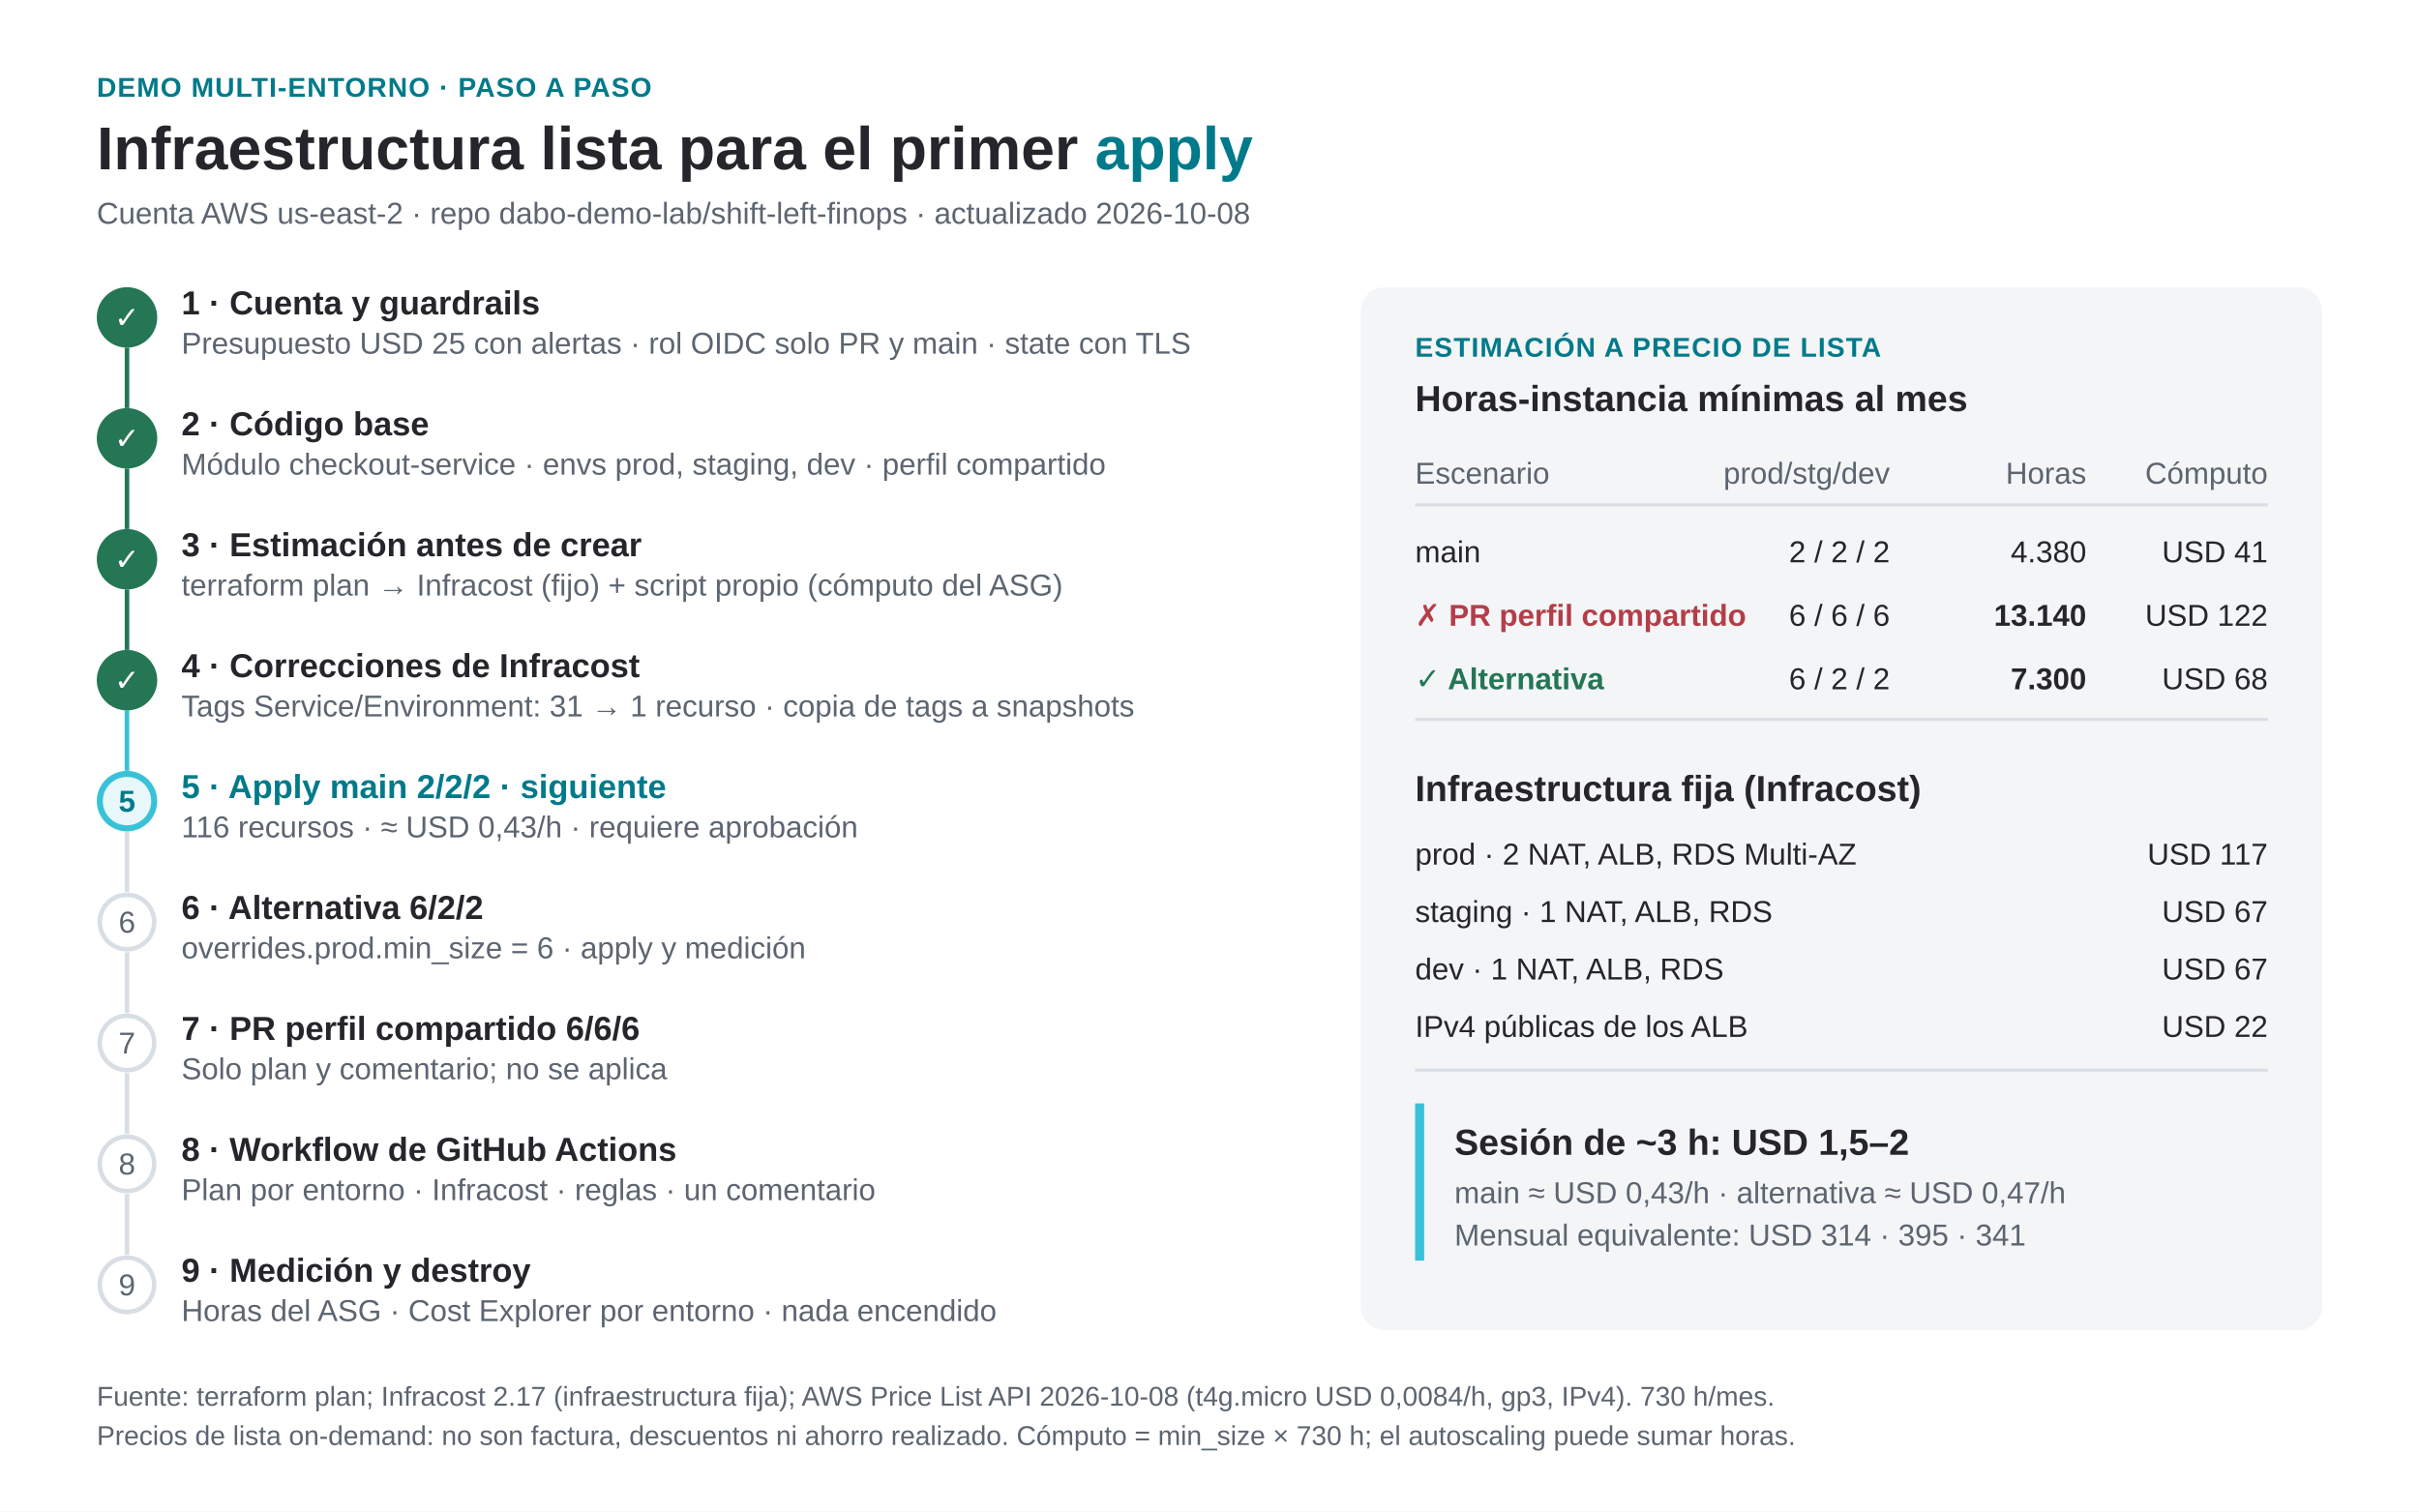
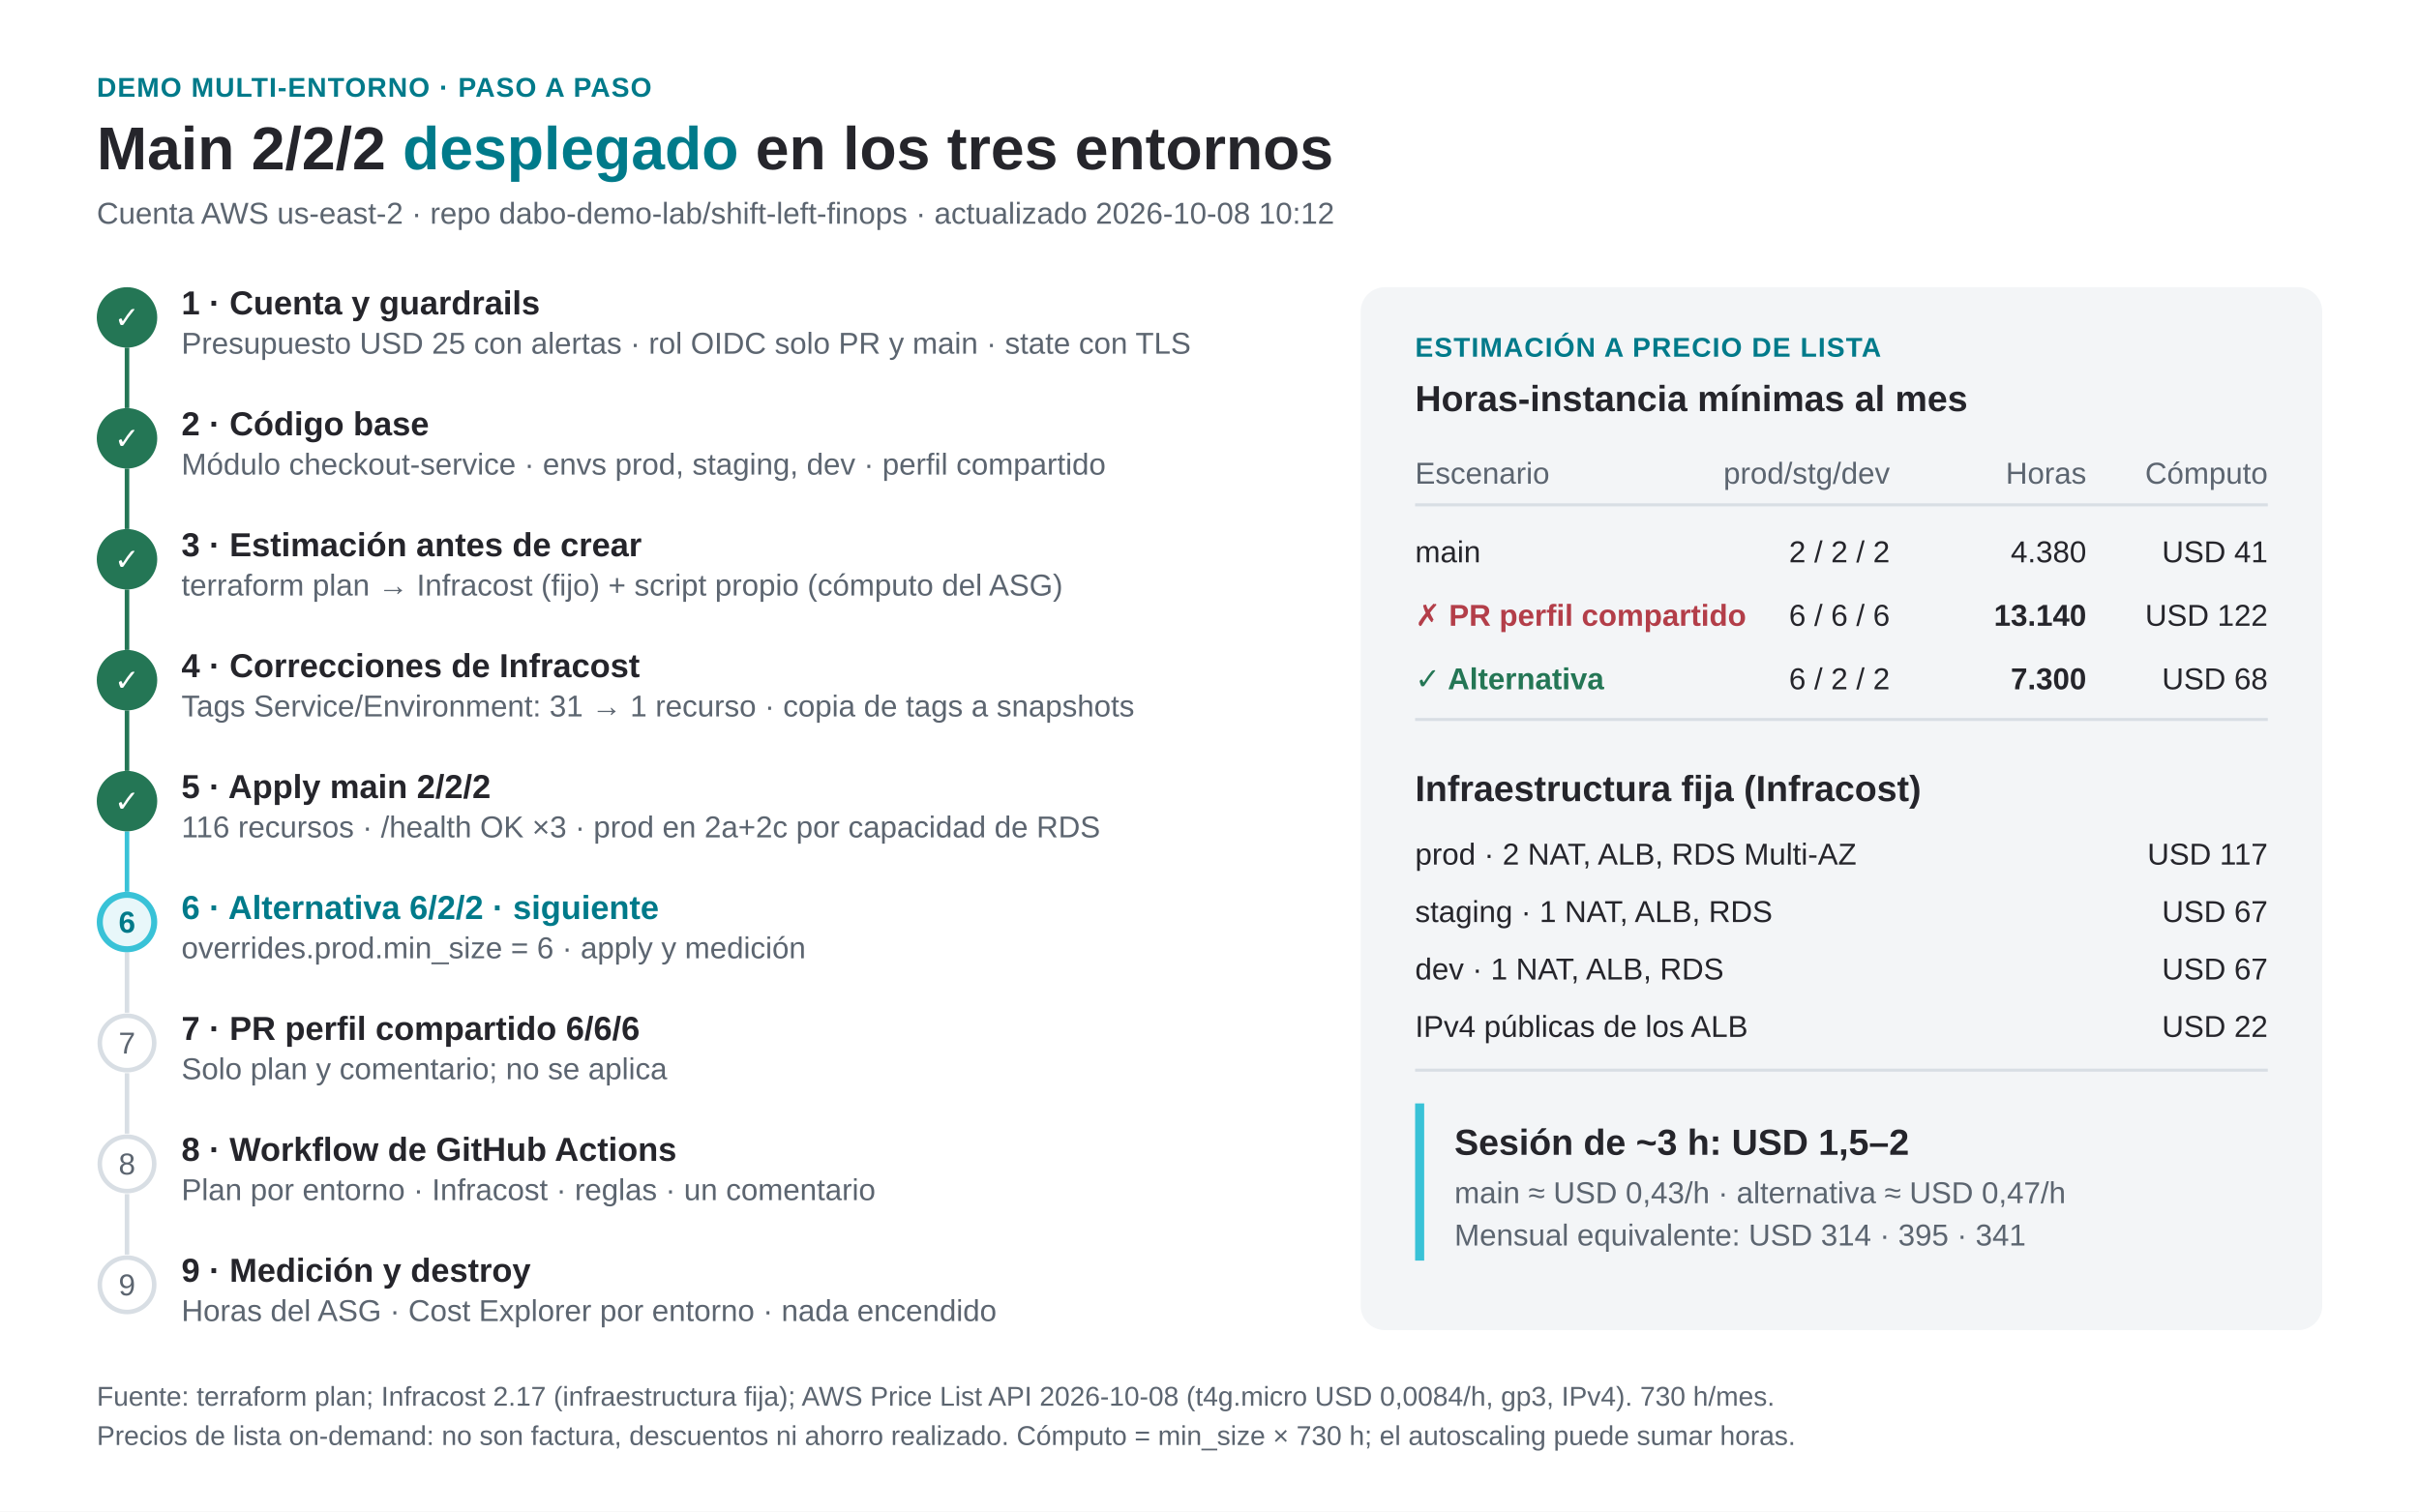
<svg xmlns="http://www.w3.org/2000/svg" width="1600" height="1000" viewBox="0 0 1600 1000" font-family="Arial, 'Liberation Sans', Arimo, sans-serif">
  <rect width="1600" height="1000" fill="#FFFFFF" />
  <text x="64" y="64" font-size="18" font-weight="700" fill="#007A8A" letter-spacing="0.7">DEMO MULTI-ENTORNO · PASO A PASO</text>
-   <text x="64" y="112" font-size="40" font-weight="700" fill="#25252B">Infraestructura lista para el primer <tspan fill="#007A8A">apply</tspan>
-   </text>
-   <text x="64" y="148" font-size="20" fill="#5C6570">Cuenta AWS us-east-2 · repo dabo-demo-lab/shift-left-finops · actualizado 2026-10-08</text>
+   <text x="64" y="112" font-size="40" font-weight="700" fill="#25252B">Main 2/2/2 <tspan fill="#007A8A">desplegado</tspan> en los tres entornos</text>
+   <text x="64" y="148" font-size="20" fill="#5C6570">Cuenta AWS us-east-2 · repo dabo-demo-lab/shift-left-finops · actualizado 2026-10-08 10:12</text>
  <g font-size="20">
    <g transform="translate(64,190)">
      <line x1="20" y1="40" x2="20" y2="80" stroke="#247655" stroke-width="3" />
      <circle cx="20" cy="20" r="20" fill="#247655" />
      <text x="20" y="27" font-size="20" font-weight="700" fill="#FFFFFF" text-anchor="middle">✓</text>
      <text x="56" y="18" font-weight="700" fill="#25252B" font-size="22">1 · Cuenta y guardrails</text>
      <text x="56" y="44" fill="#5C6570">Presupuesto USD 25 con alertas · rol OIDC solo PR y main · state con TLS</text>
    </g>
    <g transform="translate(64,270)">
      <line x1="20" y1="40" x2="20" y2="80" stroke="#247655" stroke-width="3" />
      <circle cx="20" cy="20" r="20" fill="#247655" />
      <text x="20" y="27" font-weight="700" fill="#FFFFFF" text-anchor="middle">✓</text>
      <text x="56" y="18" font-weight="700" fill="#25252B" font-size="22">2 · Código base</text>
      <text x="56" y="44" fill="#5C6570">Módulo checkout-service · envs prod, staging, dev · perfil compartido</text>
    </g>
    <g transform="translate(64,350)">
      <line x1="20" y1="40" x2="20" y2="80" stroke="#247655" stroke-width="3" />
      <circle cx="20" cy="20" r="20" fill="#247655" />
      <text x="20" y="27" font-weight="700" fill="#FFFFFF" text-anchor="middle">✓</text>
      <text x="56" y="18" font-weight="700" fill="#25252B" font-size="22">3 · Estimación antes de crear</text>
      <text x="56" y="44" fill="#5C6570">terraform plan → Infracost (fijo) + script propio (cómputo del ASG)</text>
    </g>
    <g transform="translate(64,430)">
-       <line x1="20" y1="40" x2="20" y2="80" stroke="#39C2D7" stroke-width="3" />
+       <line x1="20" y1="40" x2="20" y2="80" stroke="#247655" stroke-width="3" />
      <circle cx="20" cy="20" r="20" fill="#247655" />
      <text x="20" y="27" font-weight="700" fill="#FFFFFF" text-anchor="middle">✓</text>
      <text x="56" y="18" font-weight="700" fill="#25252B" font-size="22">4 · Correcciones de Infracost</text>
      <text x="56" y="44" fill="#5C6570">Tags Service/Environment: 31 → 1 recurso · copia de tags a snapshots</text>
    </g>
    <g transform="translate(64,510)">
-       <line x1="20" y1="40" x2="20" y2="80" stroke="#D8DEE4" stroke-width="3" />
-       <circle cx="20" cy="20" r="18" fill="#E8F7FA" stroke="#39C2D7" stroke-width="4" />
-       <text x="20" y="27" font-weight="700" fill="#007A8A" text-anchor="middle">5</text>
-       <text x="56" y="18" font-weight="700" fill="#007A8A" font-size="22">5 · Apply main 2/2/2 · siguiente</text>
-       <text x="56" y="44" fill="#5C6570">116 recursos · ≈ USD 0,43/h · requiere aprobación</text>
+       <line x1="20" y1="40" x2="20" y2="80" stroke="#39C2D7" stroke-width="3" />
+       <circle cx="20" cy="20" r="20" fill="#247655" />
+       <text x="20" y="27" font-weight="700" fill="#FFFFFF" text-anchor="middle">✓</text>
+       <text x="56" y="18" font-weight="700" fill="#25252B" font-size="22">5 · Apply main 2/2/2</text>
+       <text x="56" y="44" fill="#5C6570">116 recursos · /health OK ×3 · prod en 2a+2c por capacidad de RDS</text>
    </g>
    <g transform="translate(64,590)">
      <line x1="20" y1="40" x2="20" y2="80" stroke="#D8DEE4" stroke-width="3" />
-       <circle cx="20" cy="20" r="18" fill="#FFFFFF" stroke="#D8DEE4" stroke-width="3" />
-       <text x="20" y="27" fill="#5C6570" text-anchor="middle">6</text>
-       <text x="56" y="18" font-weight="700" fill="#25252B" font-size="22">6 · Alternativa 6/2/2</text>
+       <circle cx="20" cy="20" r="18" fill="#E8F7FA" stroke="#39C2D7" stroke-width="4" />
+       <text x="20" y="27" font-weight="700" fill="#007A8A" text-anchor="middle">6</text>
+       <text x="56" y="18" font-weight="700" fill="#007A8A" font-size="22">6 · Alternativa 6/2/2 · siguiente</text>
      <text x="56" y="44" fill="#5C6570">overrides.prod.min_size = 6 · apply y medición</text>
    </g>
    <g transform="translate(64,670)">
      <line x1="20" y1="40" x2="20" y2="80" stroke="#D8DEE4" stroke-width="3" />
      <circle cx="20" cy="20" r="18" fill="#FFFFFF" stroke="#D8DEE4" stroke-width="3" />
      <text x="20" y="27" fill="#5C6570" text-anchor="middle">7</text>
      <text x="56" y="18" font-weight="700" fill="#25252B" font-size="22">7 · PR perfil compartido 6/6/6</text>
      <text x="56" y="44" fill="#5C6570">Solo plan y comentario; no se aplica</text>
    </g>
    <g transform="translate(64,750)">
      <line x1="20" y1="40" x2="20" y2="80" stroke="#D8DEE4" stroke-width="3" />
      <circle cx="20" cy="20" r="18" fill="#FFFFFF" stroke="#D8DEE4" stroke-width="3" />
      <text x="20" y="27" fill="#5C6570" text-anchor="middle">8</text>
      <text x="56" y="18" font-weight="700" fill="#25252B" font-size="22">8 · Workflow de GitHub Actions</text>
      <text x="56" y="44" fill="#5C6570">Plan por entorno · Infracost · reglas · un comentario</text>
    </g>
    <g transform="translate(64,830)">
      <circle cx="20" cy="20" r="18" fill="#FFFFFF" stroke="#D8DEE4" stroke-width="3" />
      <text x="20" y="27" fill="#5C6570" text-anchor="middle">9</text>
      <text x="56" y="18" font-weight="700" fill="#25252B" font-size="22">9 · Medición y destroy</text>
      <text x="56" y="44" fill="#5C6570">Horas del ASG · Cost Explorer por entorno · nada encendido</text>
    </g>
  </g>
  <rect x="900" y="190" width="636" height="690" rx="16" fill="#F3F5F7" />
  <text x="936" y="236" font-size="18" font-weight="700" fill="#007A8A" letter-spacing="0.7">ESTIMACIÓN A PRECIO DE LISTA</text>
  <text x="936" y="272" font-size="24" font-weight="700" fill="#25252B">Horas-instancia mínimas al mes</text>
  <g font-size="20">
    <text x="936" y="320" fill="#5C6570">Escenario</text>
    <text x="1250" y="320" fill="#5C6570" text-anchor="end">prod/stg/dev</text>
    <text x="1380" y="320" fill="#5C6570" text-anchor="end">Horas</text>
    <text x="1500" y="320" fill="#5C6570" text-anchor="end">Cómputo</text>
    <line x1="936" y1="334" x2="1500" y2="334" stroke="#D8DEE4" stroke-width="2" />
    <text x="936" y="372" fill="#25252B">main</text>
    <text x="1250" y="372" fill="#25252B" text-anchor="end">2 / 2 / 2</text>
    <text x="1380" y="372" fill="#25252B" text-anchor="end">4.380</text>
    <text x="1500" y="372" fill="#25252B" text-anchor="end">USD 41</text>
    <text x="936" y="414" fill="#B33E49" font-weight="700">✗ PR perfil compartido</text>
    <text x="1250" y="414" fill="#25252B" text-anchor="end">6 / 6 / 6</text>
    <text x="1380" y="414" fill="#25252B" text-anchor="end" font-weight="700">13.140</text>
    <text x="1500" y="414" fill="#25252B" text-anchor="end">USD 122</text>
    <text x="936" y="456" fill="#247655" font-weight="700">✓ Alternativa</text>
    <text x="1250" y="456" fill="#25252B" text-anchor="end">6 / 2 / 2</text>
    <text x="1380" y="456" fill="#25252B" text-anchor="end" font-weight="700">7.300</text>
    <text x="1500" y="456" fill="#25252B" text-anchor="end">USD 68</text>
    <line x1="936" y1="476" x2="1500" y2="476" stroke="#D8DEE4" stroke-width="2" />
  </g>
  <text x="936" y="530" font-size="24" font-weight="700" fill="#25252B">Infraestructura fija (Infracost)</text>
  <g font-size="20" fill="#25252B">
    <text x="936" y="572">prod · 2 NAT, ALB, RDS Multi-AZ</text>
    <text x="1500" y="572" text-anchor="end">USD 117</text>
    <text x="936" y="610">staging · 1 NAT, ALB, RDS</text>
    <text x="1500" y="610" text-anchor="end">USD 67</text>
    <text x="936" y="648">dev · 1 NAT, ALB, RDS</text>
    <text x="1500" y="648" text-anchor="end">USD 67</text>
    <text x="936" y="686">IPv4 públicas de los ALB</text>
    <text x="1500" y="686" text-anchor="end">USD 22</text>
  </g>
  <line x1="936" y1="708" x2="1500" y2="708" stroke="#D8DEE4" stroke-width="2" />
  <rect x="936" y="730" width="6" height="104" fill="#39C2D7" />
  <text x="962" y="764" font-size="24" font-weight="700" fill="#25252B">Sesión de ~3 h: USD 1,5–2</text>
  <text x="962" y="796" font-size="20" fill="#5C6570">main ≈ USD 0,43/h · alternativa ≈ USD 0,47/h</text>
  <text x="962" y="824" font-size="20" fill="#5C6570">Mensual equivalente: USD 314 · 395 · 341</text>
  <text x="64" y="930" font-size="18" fill="#5C6570">Fuente: terraform plan; Infracost 2.17 (infraestructura fija); AWS Price List API 2026-10-08 (t4g.micro USD 0,0084/h, gp3, IPv4). 730 h/mes.</text>
  <text x="64" y="956" font-size="18" fill="#5C6570">Precios de lista on-demand: no son factura, descuentos ni ahorro realizado. Cómputo = min_size × 730 h; el autoscaling puede sumar horas.</text>
</svg>
